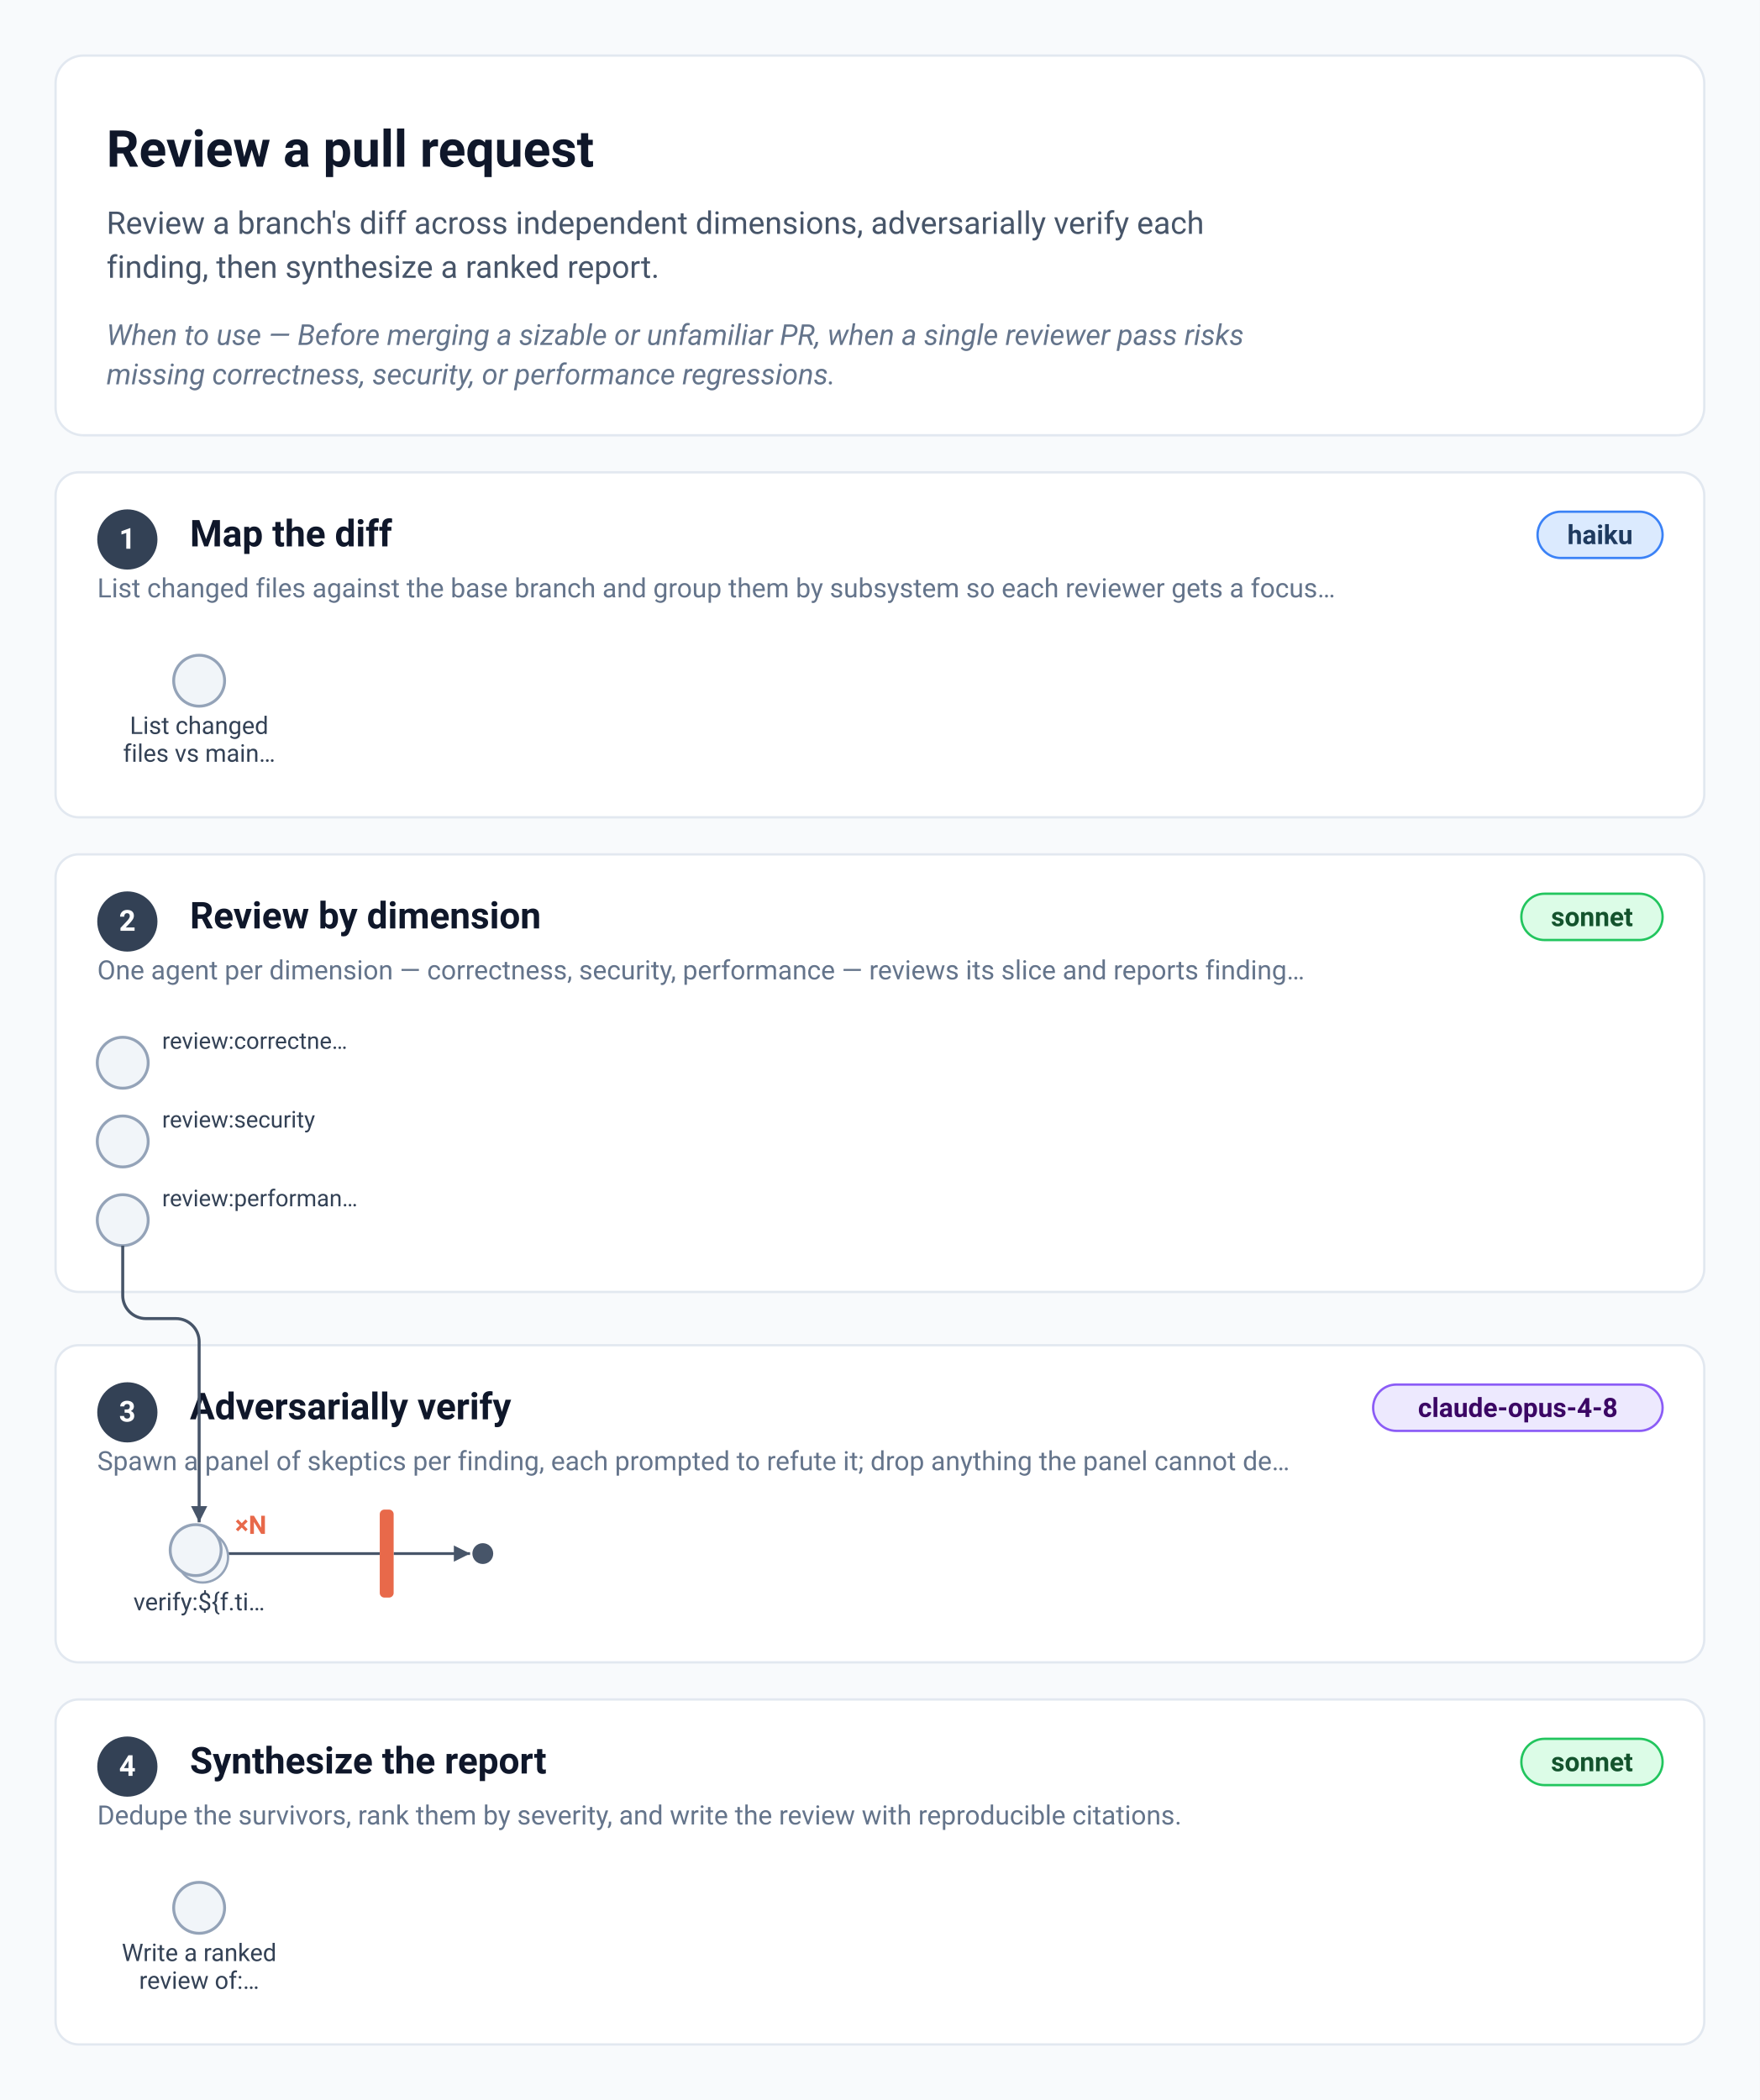
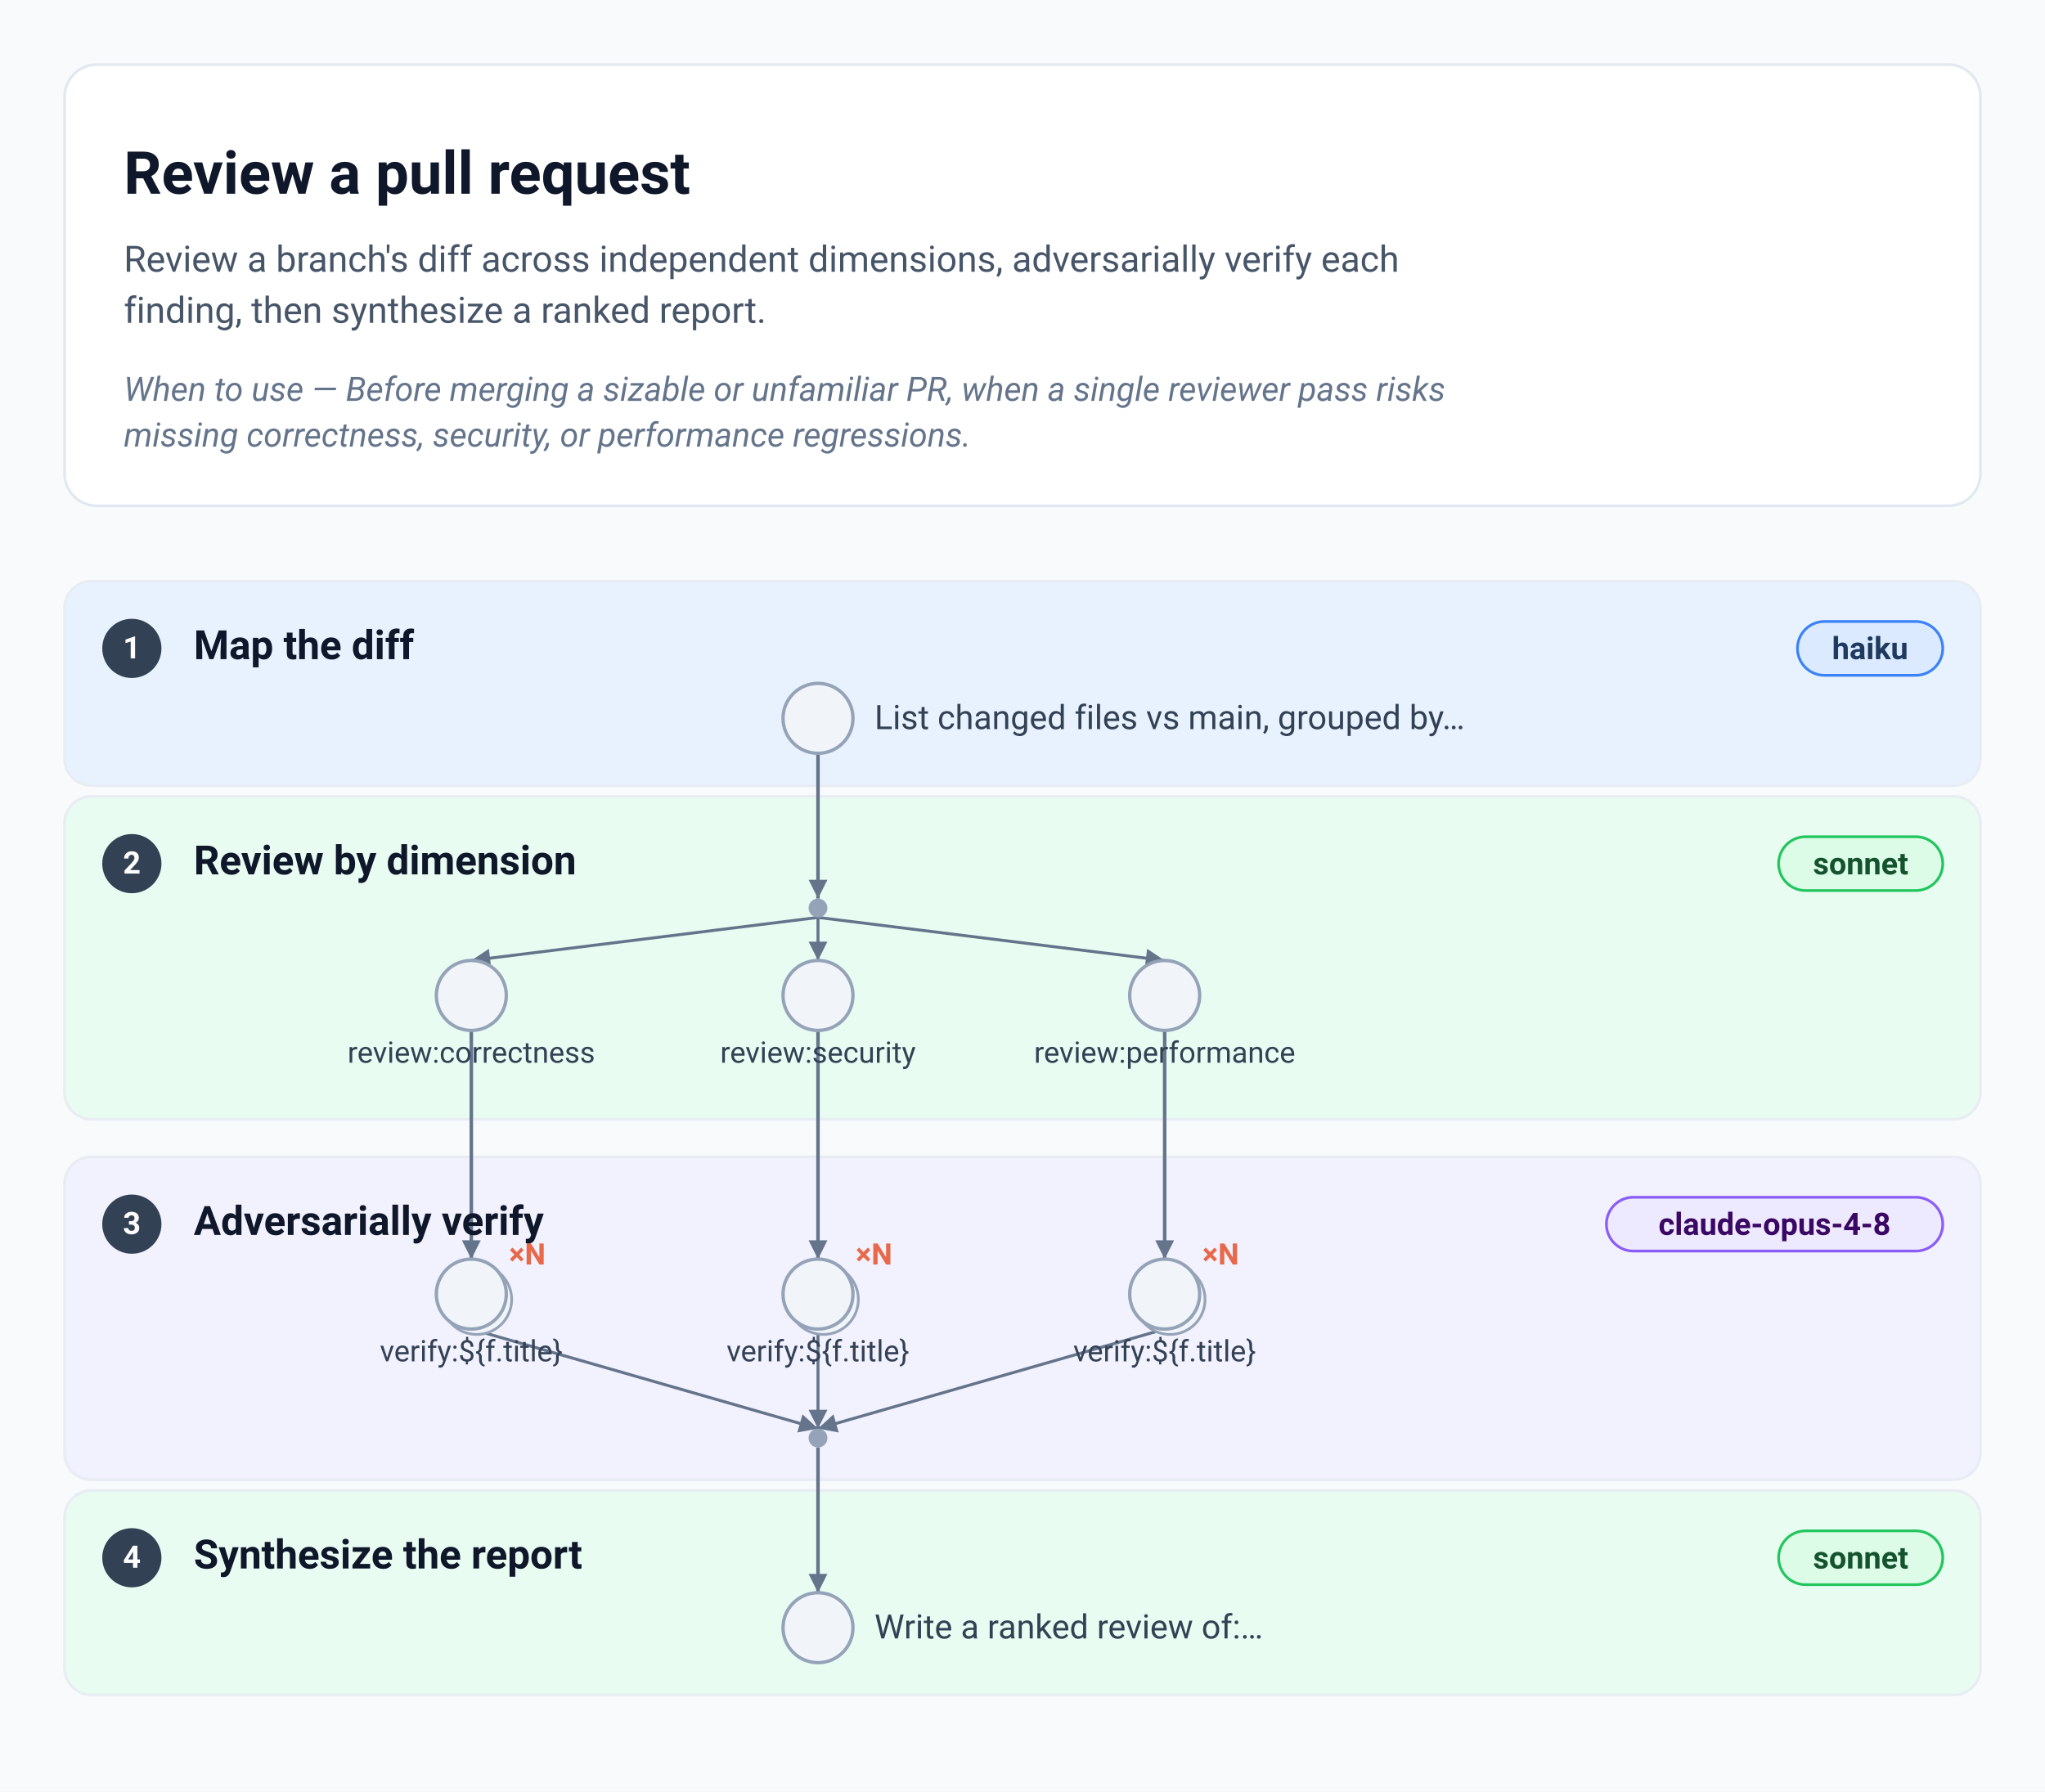
- <svg xmlns="http://www.w3.org/2000/svg" width="760" height="907" viewBox="0 0 760 907" font-family="-apple-system, BlinkMacSystemFont, 'Segoe UI', Roboto, Helvetica, Arial, sans-serif">
-   <rect width="760" height="907" fill="#f8fafc" />
+ <svg xmlns="http://www.w3.org/2000/svg" width="760" height="666" viewBox="0 0 760 666" font-family="-apple-system, BlinkMacSystemFont, 'Segoe UI', Roboto, Helvetica, Arial, sans-serif">
+   <rect width="760" height="666" fill="#f8fafc" />
  <g transform="translate(0 24)">
    <g class="header-card">
      <rect x="24" y="0" width="712" height="164" rx="12" fill="#ffffff" stroke="#e2e8f0" stroke-width="1" />
      <text x="46" y="48" font-size="22" fill="#0f172a" font-weight="700">Review a pull request</text>
      <text x="46" y="77" font-size="13.5" fill="#475569">Review a branch's diff across independent dimensions, adversarially verify each</text>
      <text x="46" y="96" font-size="13.5" fill="#475569">finding, then synthesize a ranked report.</text>
      <text x="46" y="125" font-size="12.5" fill="#64748b" font-style="italic">When to use — Before merging a sizable or unfamiliar PR, when a single reviewer pass risks</text>
      <text x="46" y="142" font-size="12.5" fill="#64748b" font-style="italic">missing correctness, security, or performance regressions.</text>
    </g>
  </g>
-   <g transform="translate(0 204)">
-     <g class="graph-band">
-       <rect x="24" y="0" width="712" height="149" rx="10" fill="#ffffff" stroke="#e2e8f0" stroke-width="1" />
-       <circle cx="55" cy="29" r="13" fill="#334155" />
-       <text x="55" y="33" font-size="12.5" fill="#ffffff" font-weight="700" text-anchor="middle">1</text>
-       <text x="82" y="32" font-size="16" fill="#0f172a" font-weight="700">Map the diff</text>
-       <rect x="664" y="17" width="54" height="20" rx="10" fill="#dbeafe" stroke="#3b82f6" stroke-width="1" />
-       <text x="691" y="31" font-size="11.5" fill="#1e3a5f" font-weight="600" text-anchor="middle">haiku</text>
-       <text x="42" y="54" font-size="11.5" fill="#64748b">List changed files against the base branch and group them by subsystem so each reviewer gets a focus…</text>
-       <g class="agent-node">
-         <circle cx="86" cy="90" r="11" fill="#f1f5f9" stroke="#94a3b8" stroke-width="1.25" />
-         <text x="86" y="113" font-size="10.5" fill="#334155" text-anchor="middle">List changed</text>
-         <text x="86" y="125" font-size="10.5" fill="#334155" text-anchor="middle">files vs main…</text>
-       </g>
+   <g class="topology" transform="translate(0 204)">
+     <rect class="swimlane" x="24" y="12" width="712" height="76" rx="10" fill="#dbeafe" fill-opacity="0.55" stroke="#e8edf3" stroke-width="1" />
+     <rect class="swimlane" x="24" y="92" width="712" height="120" rx="10" fill="#dcfce7" fill-opacity="0.55" stroke="#e8edf3" stroke-width="1" />
+     <rect class="swimlane" x="24" y="226" width="712" height="120" rx="10" fill="#ede9fe" fill-opacity="0.55" stroke="#e8edf3" stroke-width="1" />
+     <rect class="swimlane" x="24" y="350" width="712" height="76" rx="10" fill="#dcfce7" fill-opacity="0.55" stroke="#e8edf3" stroke-width="1" />
+     <g class="edge">
+       <path d="M 175.16 179 L 175.16 264" fill="none" stroke="#64748b" stroke-width="1.3" />
+       <polygon points="175.16,264 171.66,257 178.66,257" fill="#64748b" />
    </g>
-   </g>
-   <g transform="translate(0 369)">
-     <g class="graph-band">
-       <rect x="24" y="0" width="712" height="189" rx="10" fill="#ffffff" stroke="#e2e8f0" stroke-width="1" />
-       <circle cx="55" cy="29" r="13" fill="#334155" />
-       <text x="55" y="33" font-size="12.5" fill="#ffffff" font-weight="700" text-anchor="middle">2</text>
-       <text x="82" y="32" font-size="16" fill="#0f172a" font-weight="700">Review by dimension</text>
-       <rect x="657" y="17" width="61" height="20" rx="10" fill="#dcfce7" stroke="#22c55e" stroke-width="1" />
-       <text x="687.5" y="31" font-size="11.5" fill="#14532d" font-weight="600" text-anchor="middle">sonnet</text>
-       <text x="42" y="54" font-size="11.5" fill="#64748b">One agent per dimension — correctness, security, performance — reviews its slice and reports finding…</text>
-       <g class="agent-node">
-         <circle cx="53" cy="90" r="11" fill="#f1f5f9" stroke="#94a3b8" stroke-width="1.25" />
-         <text x="70" y="84" font-size="10" fill="#334155">review:correctne…</text>
-         <circle cx="53" cy="124" r="11" fill="#f1f5f9" stroke="#94a3b8" stroke-width="1.25" />
-         <text x="70" y="118" font-size="10" fill="#334155">review:security</text>
-         <circle cx="53" cy="158" r="11" fill="#f1f5f9" stroke="#94a3b8" stroke-width="1.25" />
-         <text x="70" y="152" font-size="10" fill="#334155">review:performan…</text>
-       </g>
+     <g class="edge">
+       <path d="M 304 137 L 175.16 153" fill="none" stroke="#64748b" stroke-width="1.1" />
+       <polygon points="175.16,153 181.68,148.66 182.54,155.61" fill="#64748b" />
    </g>
-   </g>
-   <g transform="translate(0 581)">
-     <g class="graph-band">
-       <rect x="24" y="0" width="712" height="137" rx="10" fill="#ffffff" stroke="#e2e8f0" stroke-width="1" />
-       <circle cx="55" cy="29" r="13" fill="#334155" />
-       <text x="55" y="33" font-size="12.5" fill="#ffffff" font-weight="700" text-anchor="middle">3</text>
-       <text x="82" y="32" font-size="16" fill="#0f172a" font-weight="700">Adversarially verify</text>
-       <rect x="593" y="17" width="125" height="20" rx="10" fill="#ede9fe" stroke="#8b5cf6" stroke-width="1" />
-       <text x="655.5" y="31" font-size="11.5" fill="#3b0764" font-weight="600" text-anchor="middle">claude-opus-4-8</text>
-       <text x="42" y="54" font-size="11.5" fill="#64748b">Spawn a panel of skeptics per finding, each prompted to refute it; drop anything the panel cannot de…</text>
-       <path d="M 98.5 90 L 164 90" fill="none" stroke="#475569" stroke-width="1.2" />
-       <path d="M 170 90 L 203 90" fill="none" stroke="#475569" stroke-width="1.2" />
-       <g class="arrowhead">
-         <polygon points="203,90 196,93.5 196,86.5" fill="#475569" />
-       </g>
-       <g class="agent-node">
-         <circle cx="87.5" cy="91.5" r="11" fill="#f1f5f9" stroke="#94a3b8" stroke-width="1" />
-         <circle cx="84.5" cy="88.5" r="11" fill="#f1f5f9" stroke="#94a3b8" stroke-width="1.25" />
-         <text x="86" y="114.5" font-size="10.5" fill="#334155" text-anchor="middle">verify:${f.ti…</text>
-         <text class="xn-badge" x="101.5" y="81.5" font-size="11" font-weight="700" fill="#e8694a">×N</text>
-       </g>
-       <rect class="barrier" x="164" y="71" width="6" height="38" rx="2" fill="#e8694a" />
-       <circle class="hub" cx="208.5" cy="90" r="4.5" fill="#475569" />
+     <g class="edge">
+       <path d="M 304 179 L 304 264" fill="none" stroke="#64748b" stroke-width="1.3" />
+       <polygon points="304,264 300.5,257 307.5,257" fill="#64748b" />
    </g>
-   </g>
-   <g transform="translate(0 734)">
-     <g class="graph-band">
-       <rect x="24" y="0" width="712" height="149" rx="10" fill="#ffffff" stroke="#e2e8f0" stroke-width="1" />
-       <circle cx="55" cy="29" r="13" fill="#334155" />
-       <text x="55" y="33" font-size="12.5" fill="#ffffff" font-weight="700" text-anchor="middle">4</text>
-       <text x="82" y="32" font-size="16" fill="#0f172a" font-weight="700">Synthesize the report</text>
-       <rect x="657" y="17" width="61" height="20" rx="10" fill="#dcfce7" stroke="#22c55e" stroke-width="1" />
-       <text x="687.5" y="31" font-size="11.5" fill="#14532d" font-weight="600" text-anchor="middle">sonnet</text>
-       <text x="42" y="54" font-size="11.5" fill="#64748b">Dedupe the survivors, rank them by severity, and write the review with reproducible citations.</text>
-       <g class="agent-node">
-         <circle cx="86" cy="90" r="11" fill="#f1f5f9" stroke="#94a3b8" stroke-width="1.25" />
-         <text x="86" y="113" font-size="10.5" fill="#334155" text-anchor="middle">Write a ranked</text>
-         <text x="86" y="125" font-size="10.5" fill="#334155" text-anchor="middle">review of:…</text>
-       </g>
+     <g class="edge">
+       <path d="M 304 137 L 304 153" fill="none" stroke="#64748b" stroke-width="1.1" />
+       <polygon points="304,153 300.5,146 307.5,146" fill="#64748b" />
    </g>
-   </g>
-   <g class="xband-overlay">
-     <g class="xband-edge">
-       <path d="M 53 538 L 53 559.5 A 10 10 0 0 0 63 569.5 L 76 569.5 A 10 10 0 0 1 86 579.5 L 86 657.5" fill="none" stroke="#475569" stroke-width="1.3" />
-       <g class="arrowhead">
-         <polygon points="86,657.5 82.5,650.5 89.5,650.5" fill="#475569" />
-       </g>
+     <g class="edge">
+       <path d="M 432.84 179 L 432.84 264" fill="none" stroke="#64748b" stroke-width="1.3" />
+       <polygon points="432.84,264 429.34,257 436.34,257" fill="#64748b" />
+     </g>
+     <g class="edge">
+       <path d="M 304 137 L 432.84 153" fill="none" stroke="#64748b" stroke-width="1.1" />
+       <polygon points="432.84,153 425.46,155.61 426.32,148.66" fill="#64748b" />
+     </g>
+     <g class="edge">
+       <path d="M 175.16 290 L 304 327" fill="none" stroke="#64748b" stroke-width="1.1" />
+       <polygon points="304,327 296.31,328.43 298.24,321.7" fill="#64748b" />
+     </g>
+     <g class="edge">
+       <path d="M 304 290 L 304 327" fill="none" stroke="#64748b" stroke-width="1.1" />
+       <polygon points="304,327 300.5,320 307.5,320" fill="#64748b" />
+     </g>
+     <g class="edge">
+       <path d="M 432.84 290 L 304 327" fill="none" stroke="#64748b" stroke-width="1.1" />
+       <polygon points="304,327 309.76,321.7 311.69,328.43" fill="#64748b" />
+     </g>
+     <g class="edge">
+       <path d="M 304 76 L 304 130" fill="none" stroke="#64748b" stroke-width="1.3" />
+       <polygon points="304,130 300.5,123 307.5,123" fill="#64748b" />
+     </g>
+     <g class="edge">
+       <path d="M 304 334 L 304 388" fill="none" stroke="#64748b" stroke-width="1.3" />
+       <polygon points="304,388 300.5,381 307.5,381" fill="#64748b" />
+     </g>
+     <g class="agent-node">
+       <circle cx="304" cy="63" r="13" fill="#f1f5f9" stroke="#94a3b8" stroke-width="1.25" />
+       <text x="325" y="67" font-size="12.5" fill="#334155">List changed files vs main, grouped by…</text>
+     </g>
+     <circle class="hub" cx="304" cy="133.5" r="3.5" fill="#94a3b8" />
+     <g class="agent-node">
+       <circle cx="175.16" cy="166" r="13" fill="#f1f5f9" stroke="#94a3b8" stroke-width="1.25" />
+       <text x="175.16" y="191" font-size="11" fill="#334155" text-anchor="middle">review:correctness</text>
+     </g>
+     <g class="agent-node">
+       <circle cx="177.16" cy="279" r="13" fill="#f1f5f9" stroke="#94a3b8" stroke-width="1" />
+       <circle cx="175.16" cy="277" r="13" fill="#f1f5f9" stroke="#94a3b8" stroke-width="1.25" />
+       <text x="175.16" y="302" font-size="11" fill="#334155" text-anchor="middle">verify:${f.title}</text>
+       <text x="189.16" y="266" font-size="11" font-weight="700" fill="#e8694a">×N</text>
+     </g>
+     <g class="agent-node">
+       <circle cx="304" cy="166" r="13" fill="#f1f5f9" stroke="#94a3b8" stroke-width="1.25" />
+       <text x="304" y="191" font-size="11" fill="#334155" text-anchor="middle">review:security</text>
+     </g>
+     <g class="agent-node">
+       <circle cx="306" cy="279" r="13" fill="#f1f5f9" stroke="#94a3b8" stroke-width="1" />
+       <circle cx="304" cy="277" r="13" fill="#f1f5f9" stroke="#94a3b8" stroke-width="1.25" />
+       <text x="304" y="302" font-size="11" fill="#334155" text-anchor="middle">verify:${f.title}</text>
+       <text x="318" y="266" font-size="11" font-weight="700" fill="#e8694a">×N</text>
+     </g>
+     <g class="agent-node">
+       <circle cx="432.84" cy="166" r="13" fill="#f1f5f9" stroke="#94a3b8" stroke-width="1.25" />
+       <text x="432.84" y="191" font-size="11" fill="#334155" text-anchor="middle">review:performance</text>
+     </g>
+     <g class="agent-node">
+       <circle cx="434.84" cy="279" r="13" fill="#f1f5f9" stroke="#94a3b8" stroke-width="1" />
+       <circle cx="432.84" cy="277" r="13" fill="#f1f5f9" stroke="#94a3b8" stroke-width="1.25" />
+       <text x="432.84" y="302" font-size="11" fill="#334155" text-anchor="middle">verify:${f.title}</text>
+       <text x="446.84" y="266" font-size="11" font-weight="700" fill="#e8694a">×N</text>
+     </g>
+     <circle class="hub" cx="304" cy="330.5" r="3.5" fill="#94a3b8" />
+     <g class="agent-node">
+       <circle cx="304" cy="401" r="13" fill="#f1f5f9" stroke="#94a3b8" stroke-width="1.25" />
+       <text x="325" y="405" font-size="12.5" fill="#334155">Write a ranked review of:…</text>
+     </g>
+     <g class="lane-chrome">
+       <circle cx="49" cy="37" r="11" fill="#334155" />
+       <text x="49" y="40.7" font-size="11.5" fill="#ffffff" font-weight="700" text-anchor="middle">1</text>
+       <text x="72" y="41" font-size="15" fill="#0f172a" font-weight="700">Map the diff</text>
+       <rect x="668" y="27" width="54" height="20" rx="10" fill="#dbeafe" stroke="#3b82f6" stroke-width="1" />
+       <text x="695" y="41" font-size="11.5" fill="#1e3a5f" font-weight="600" text-anchor="middle">haiku</text>
+     </g>
+     <g class="lane-chrome">
+       <circle cx="49" cy="117" r="11" fill="#334155" />
+       <text x="49" y="120.7" font-size="11.5" fill="#ffffff" font-weight="700" text-anchor="middle">2</text>
+       <text x="72" y="121" font-size="15" fill="#0f172a" font-weight="700">Review by dimension</text>
+       <rect x="661" y="107" width="61" height="20" rx="10" fill="#dcfce7" stroke="#22c55e" stroke-width="1" />
+       <text x="691.5" y="121" font-size="11.5" fill="#14532d" font-weight="600" text-anchor="middle">sonnet</text>
+     </g>
+     <g class="lane-chrome">
+       <circle cx="49" cy="251" r="11" fill="#334155" />
+       <text x="49" y="254.7" font-size="11.5" fill="#ffffff" font-weight="700" text-anchor="middle">3</text>
+       <text x="72" y="255" font-size="15" fill="#0f172a" font-weight="700">Adversarially verify</text>
+       <rect x="597" y="241" width="125" height="20" rx="10" fill="#ede9fe" stroke="#8b5cf6" stroke-width="1" />
+       <text x="659.5" y="255" font-size="11.5" fill="#3b0764" font-weight="600" text-anchor="middle">claude-opus-4-8</text>
+     </g>
+     <g class="lane-chrome">
+       <circle cx="49" cy="375" r="11" fill="#334155" />
+       <text x="49" y="378.7" font-size="11.5" fill="#ffffff" font-weight="700" text-anchor="middle">4</text>
+       <text x="72" y="379" font-size="15" fill="#0f172a" font-weight="700">Synthesize the report</text>
+       <rect x="661" y="365" width="61" height="20" rx="10" fill="#dcfce7" stroke="#22c55e" stroke-width="1" />
+       <text x="691.5" y="379" font-size="11.5" fill="#14532d" font-weight="600" text-anchor="middle">sonnet</text>
    </g>
  </g>
</svg>
